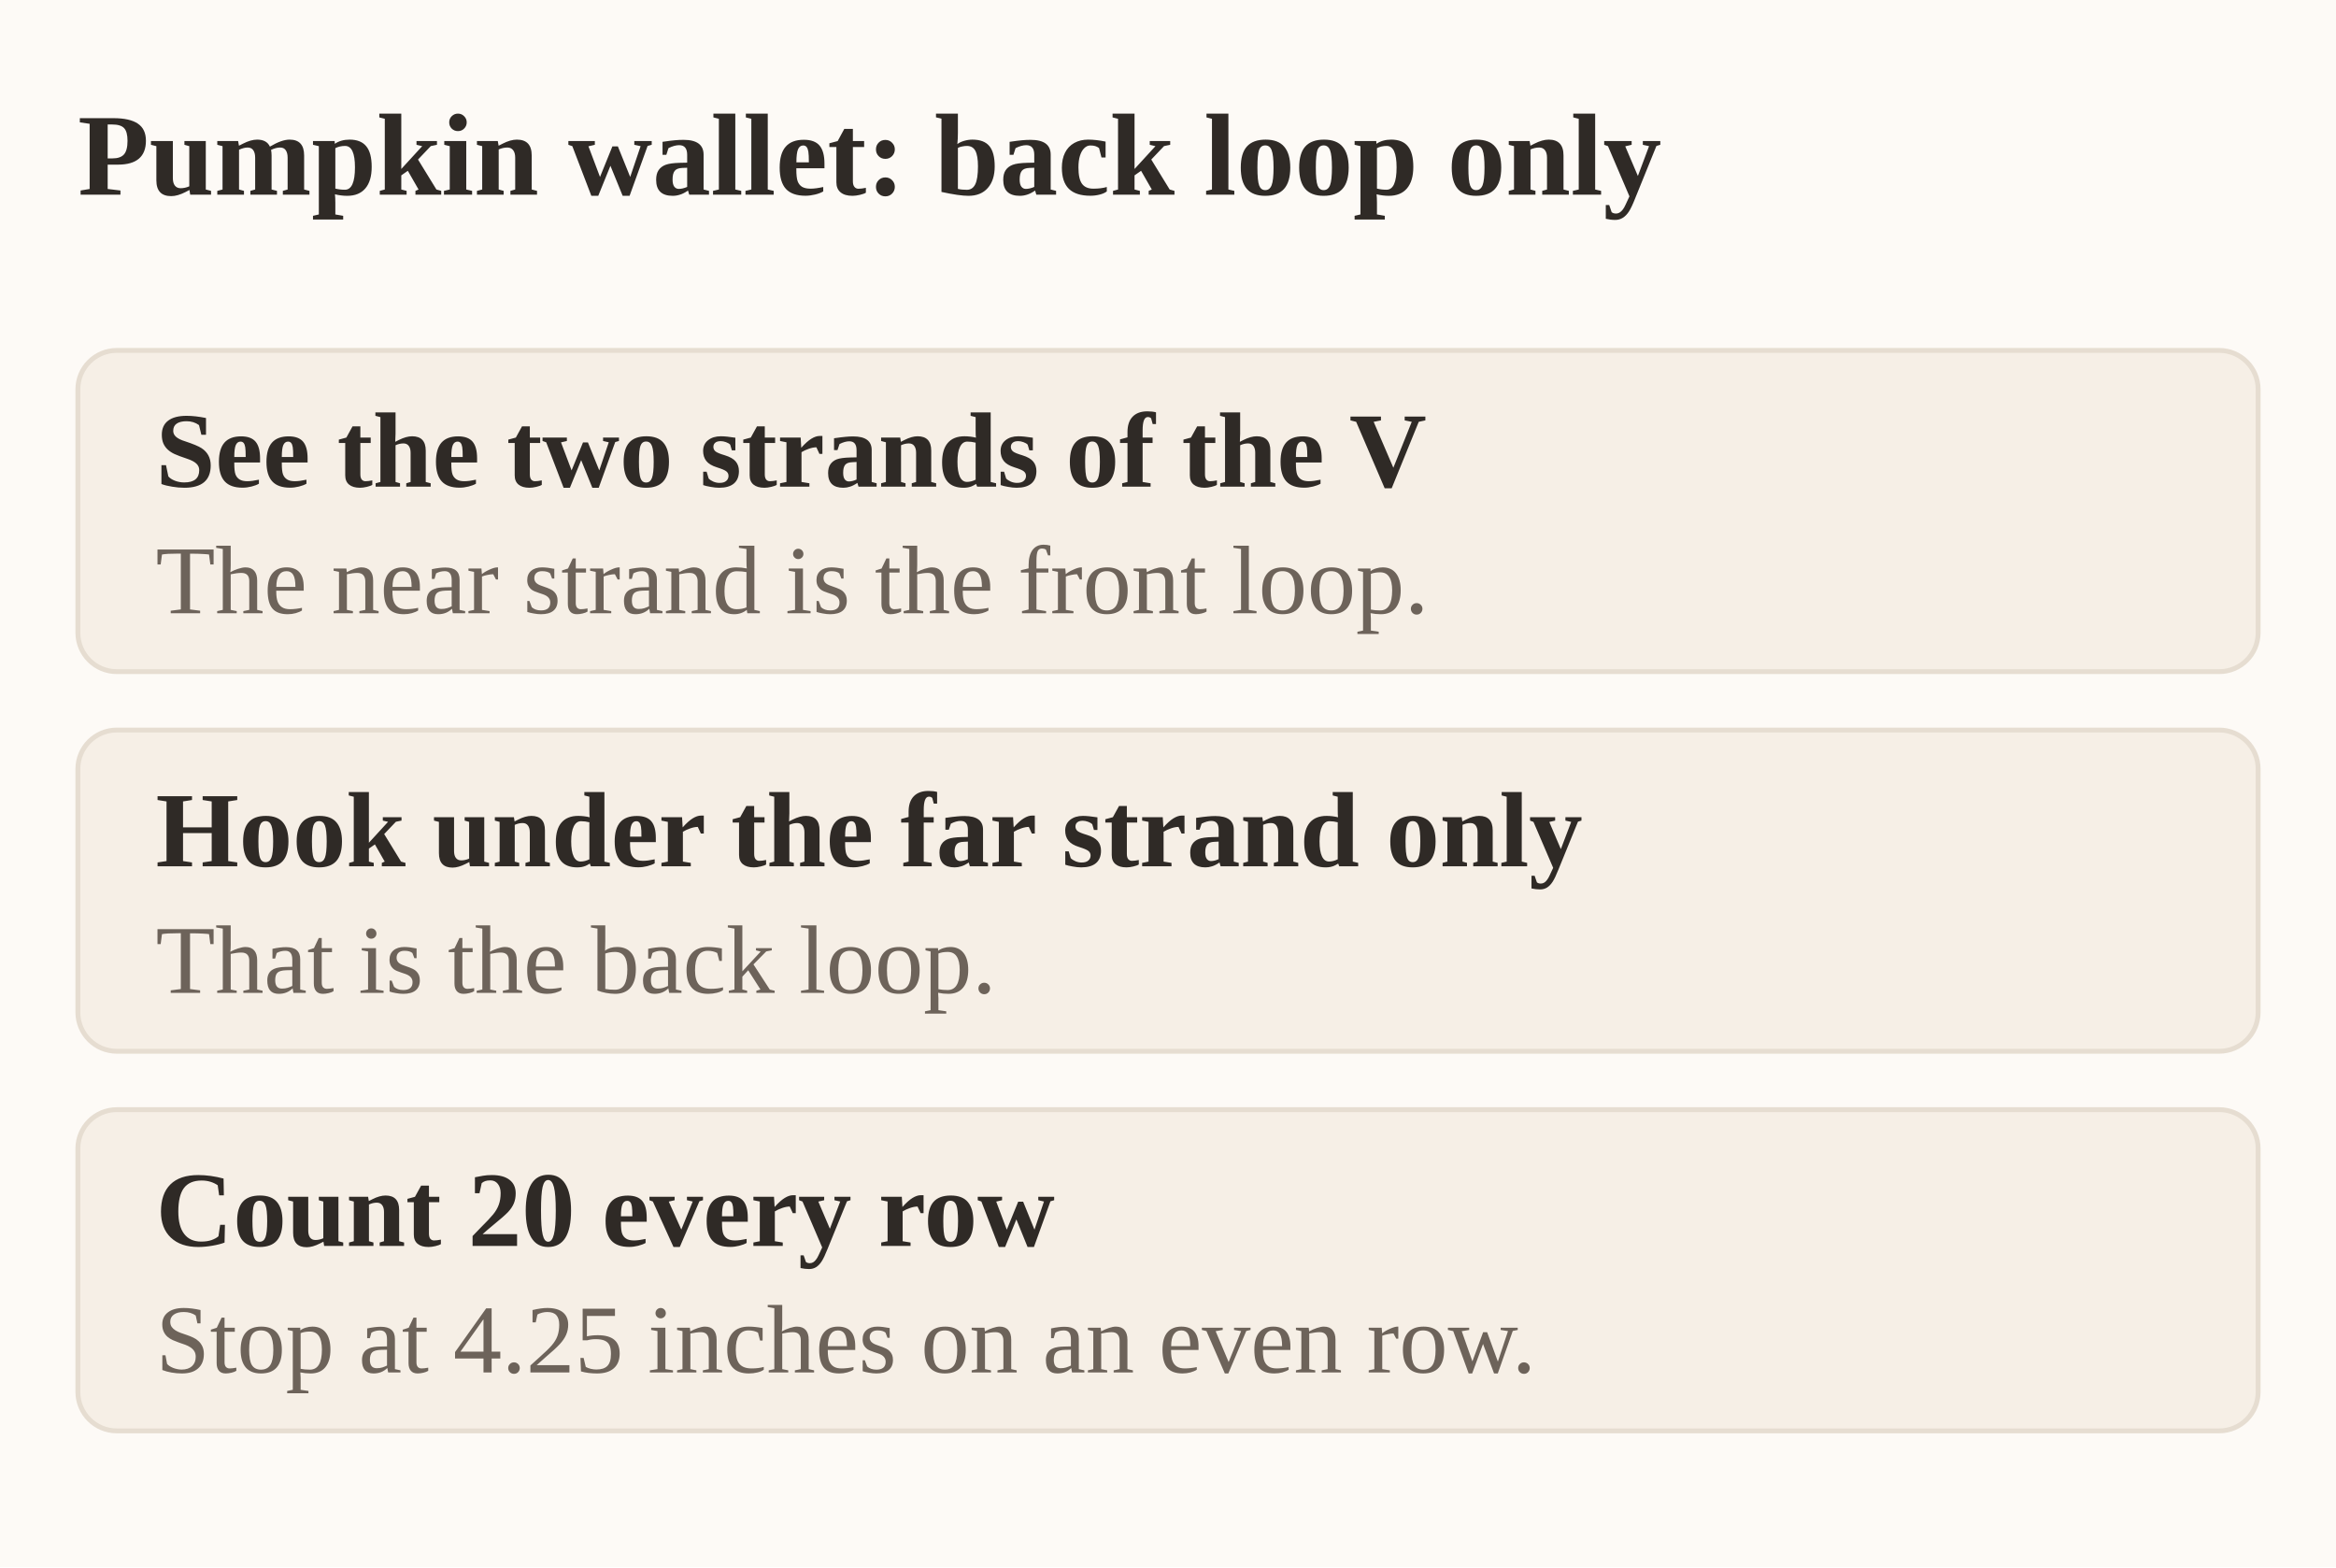
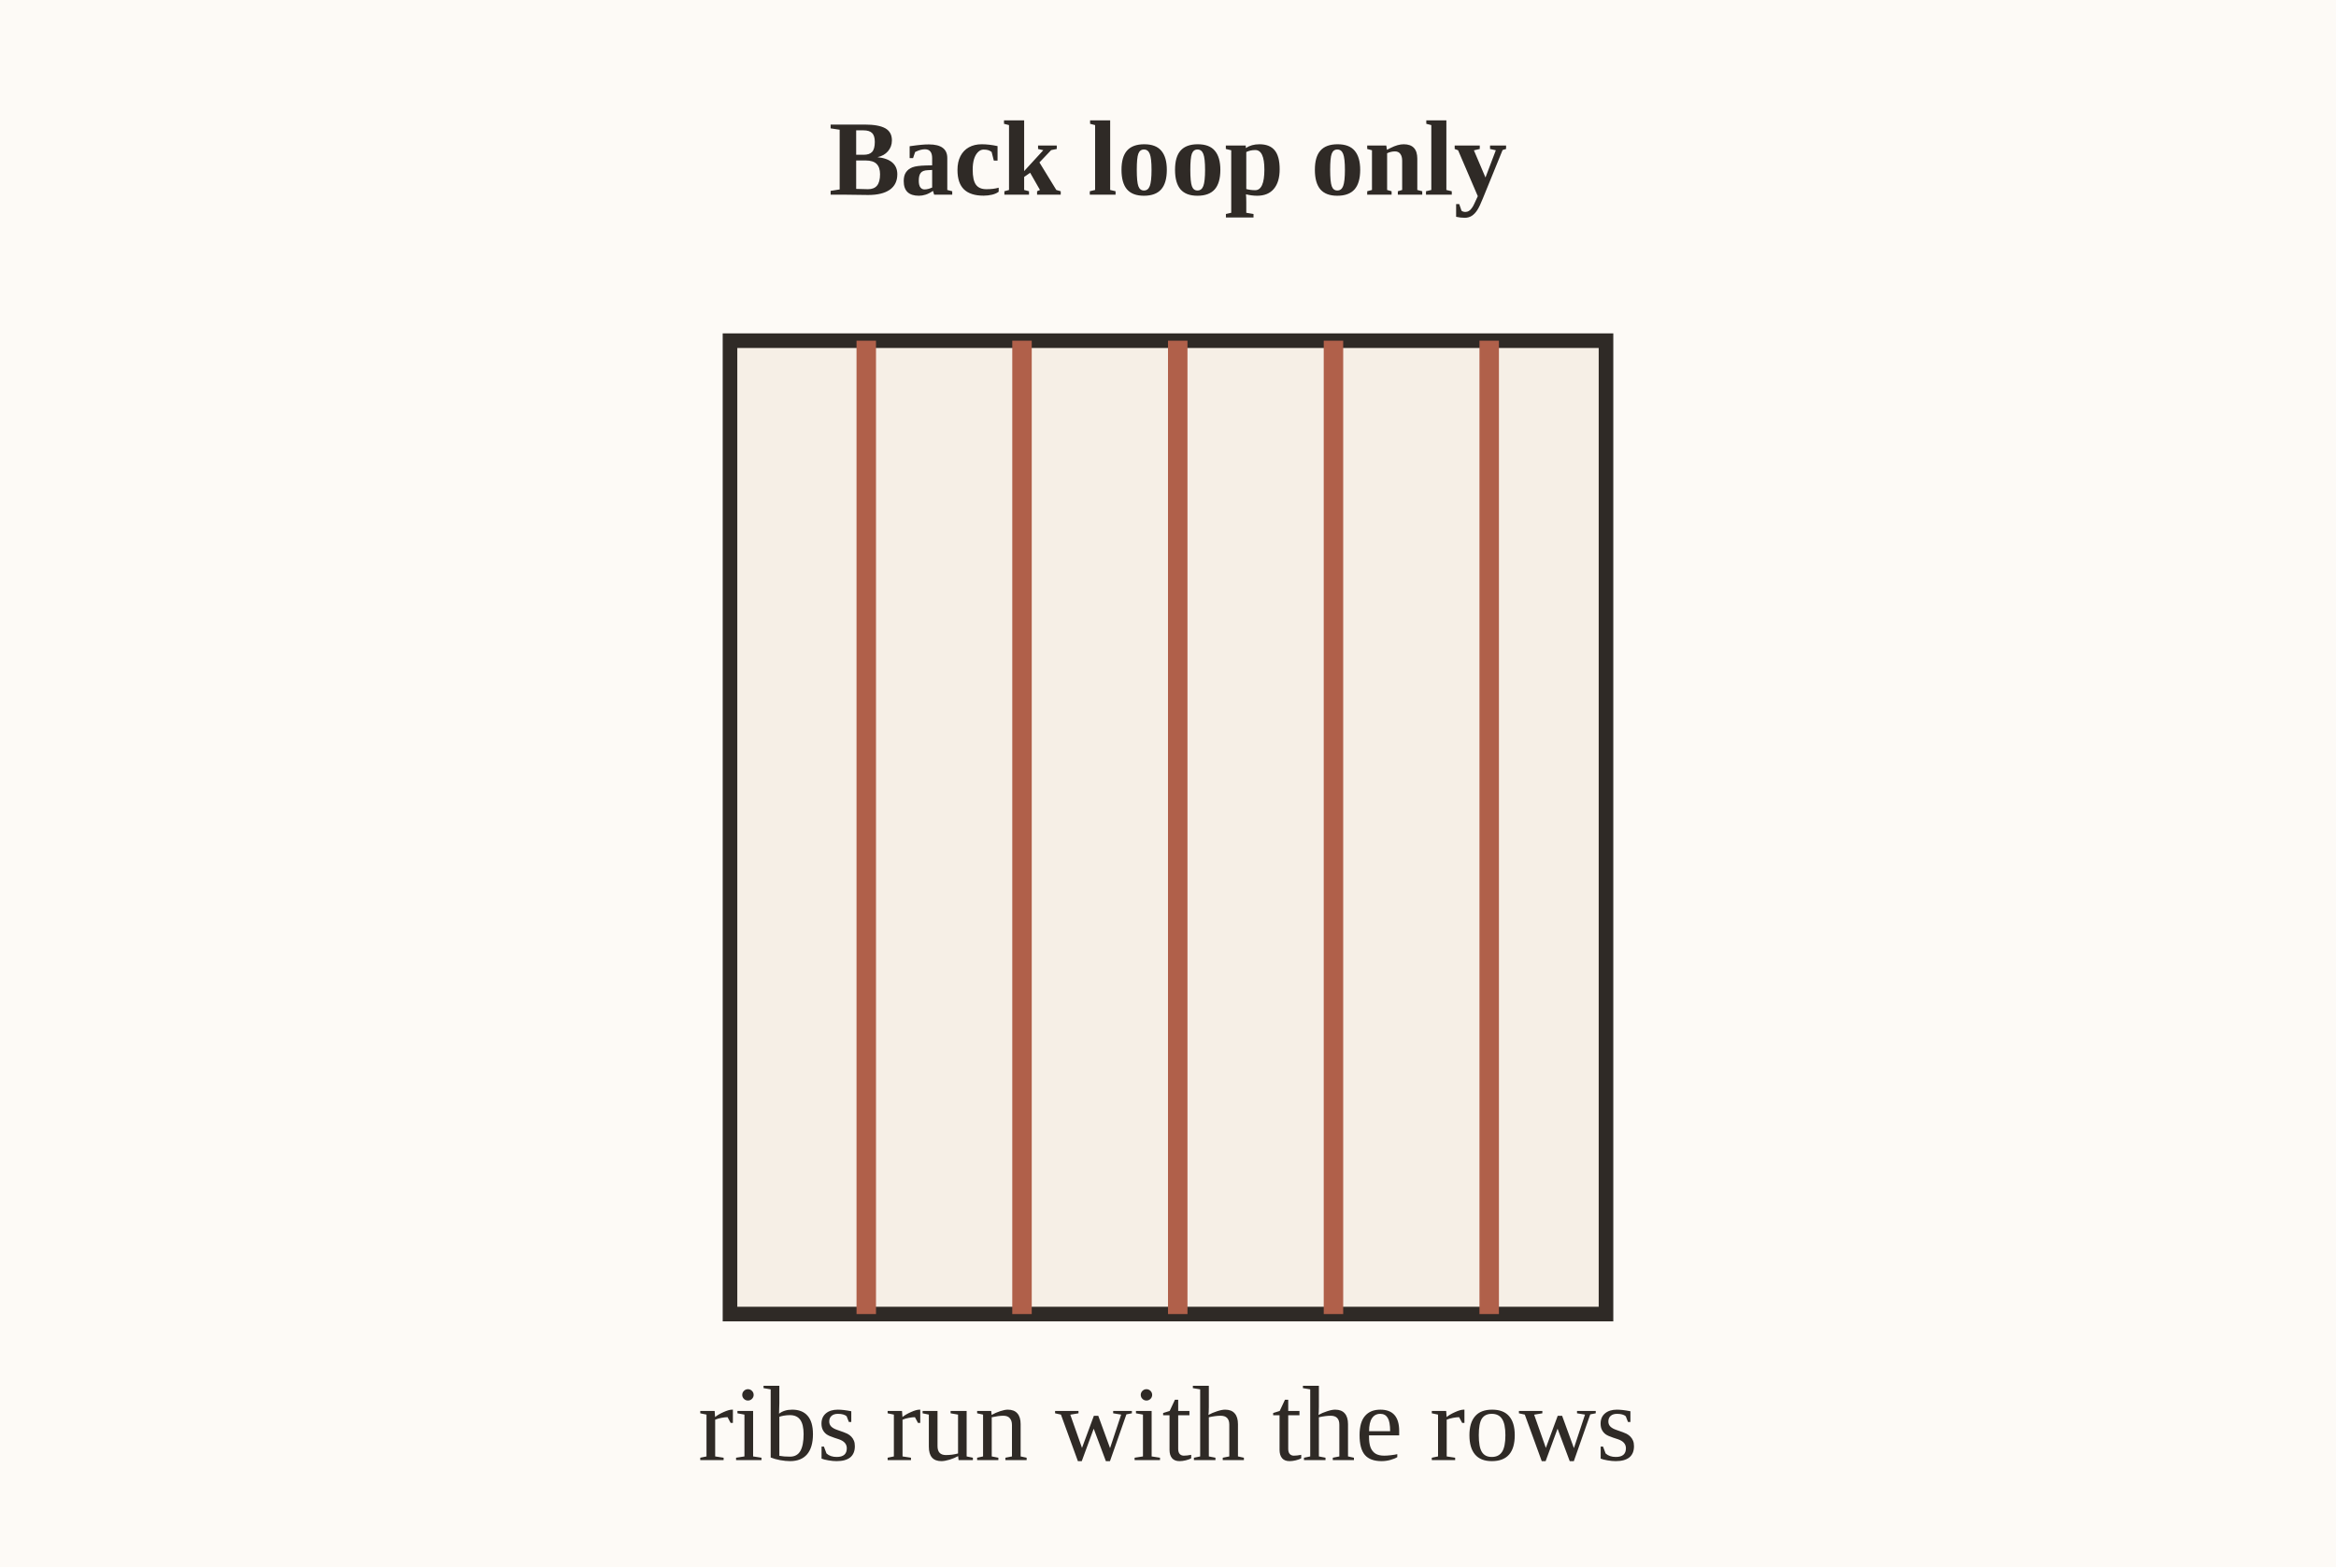
<svg xmlns="http://www.w3.org/2000/svg" viewBox="0 0 480 322" role="img">
  <rect width="480" height="322" fill="#fdfaf6" />
  <style>text{font-family:Georgia,"Times New Roman",serif}</style>
-   <text x="16" y="40" font-size="24" fill="#2f2a26" text-anchor="start" font-weight="bold">Pumpkin wallet: back loop only</text>
-   <rect x="16" y="72" width="448" height="66" rx="8" fill="#f6efe6" stroke="#e6ddd1" />
-   <text x="32" y="100" font-size="22" fill="#2f2a26" text-anchor="start" font-weight="bold">See the two strands of the V</text>
-   <text x="32" y="126" font-size="20" fill="#6d635a" text-anchor="start">The near strand is the front loop.</text>
-   <rect x="16" y="150" width="448" height="66" rx="8" fill="#f6efe6" stroke="#e6ddd1" />
-   <text x="32" y="178" font-size="22" fill="#2f2a26" text-anchor="start" font-weight="bold">Hook under the far strand only</text>
-   <text x="32" y="204" font-size="20" fill="#6d635a" text-anchor="start">That is the back loop.</text>
-   <rect x="16" y="228" width="448" height="66" rx="8" fill="#f6efe6" stroke="#e6ddd1" />
-   <text x="32" y="256" font-size="22" fill="#2f2a26" text-anchor="start" font-weight="bold">Count 20 every row</text>
-   <text x="32" y="282" font-size="20" fill="#6d635a" text-anchor="start">Stop at 4.25 inches on an even row.</text>
+   <text x="240" y="40" font-size="22" fill="#2f2a26" text-anchor="middle" font-weight="bold">Back loop only</text>
+   <rect x="150" y="70" width="180" height="200" fill="#f6efe6" stroke="#2f2a26" stroke-width="3" />
+   <line x1="178" y1="70" x2="178" y2="270" stroke="#b0604a" stroke-width="4" />
+   <line x1="210" y1="70" x2="210" y2="270" stroke="#b0604a" stroke-width="4" />
+   <line x1="242" y1="70" x2="242" y2="270" stroke="#b0604a" stroke-width="4" />
+   <line x1="274" y1="70" x2="274" y2="270" stroke="#b0604a" stroke-width="4" />
+   <line x1="306" y1="70" x2="306" y2="270" stroke="#b0604a" stroke-width="4" />
+   <text x="240" y="300" font-size="22" fill="#2f2a26" text-anchor="middle">ribs run with the rows</text>
</svg>
